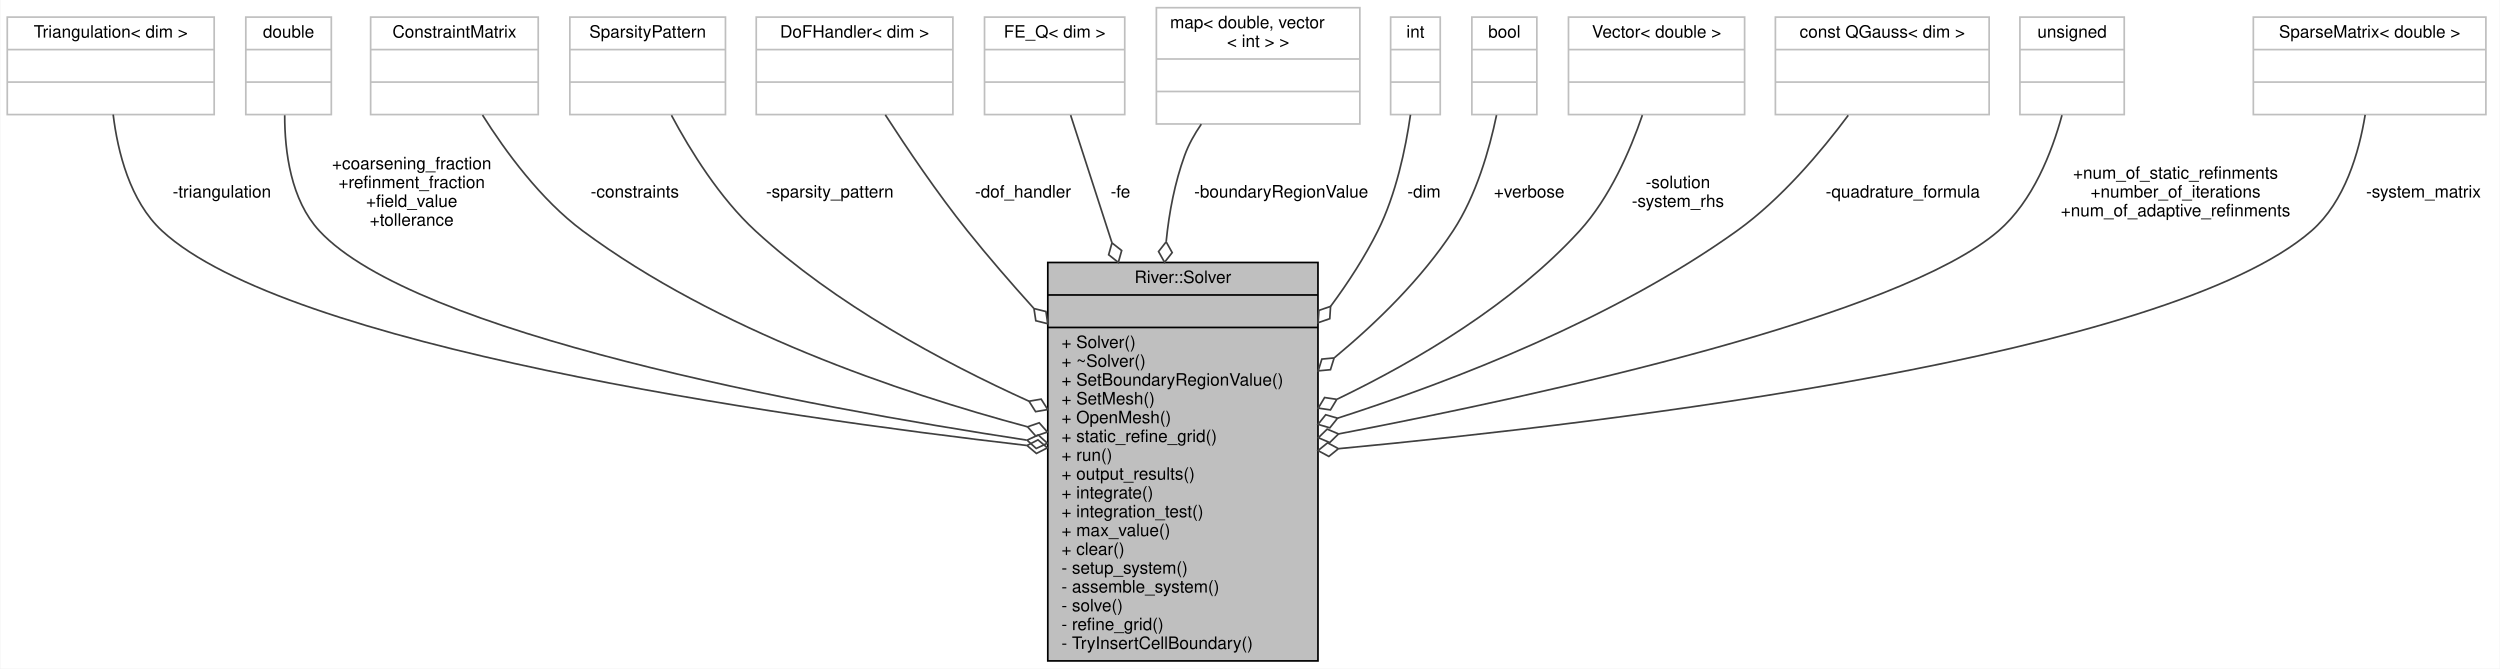
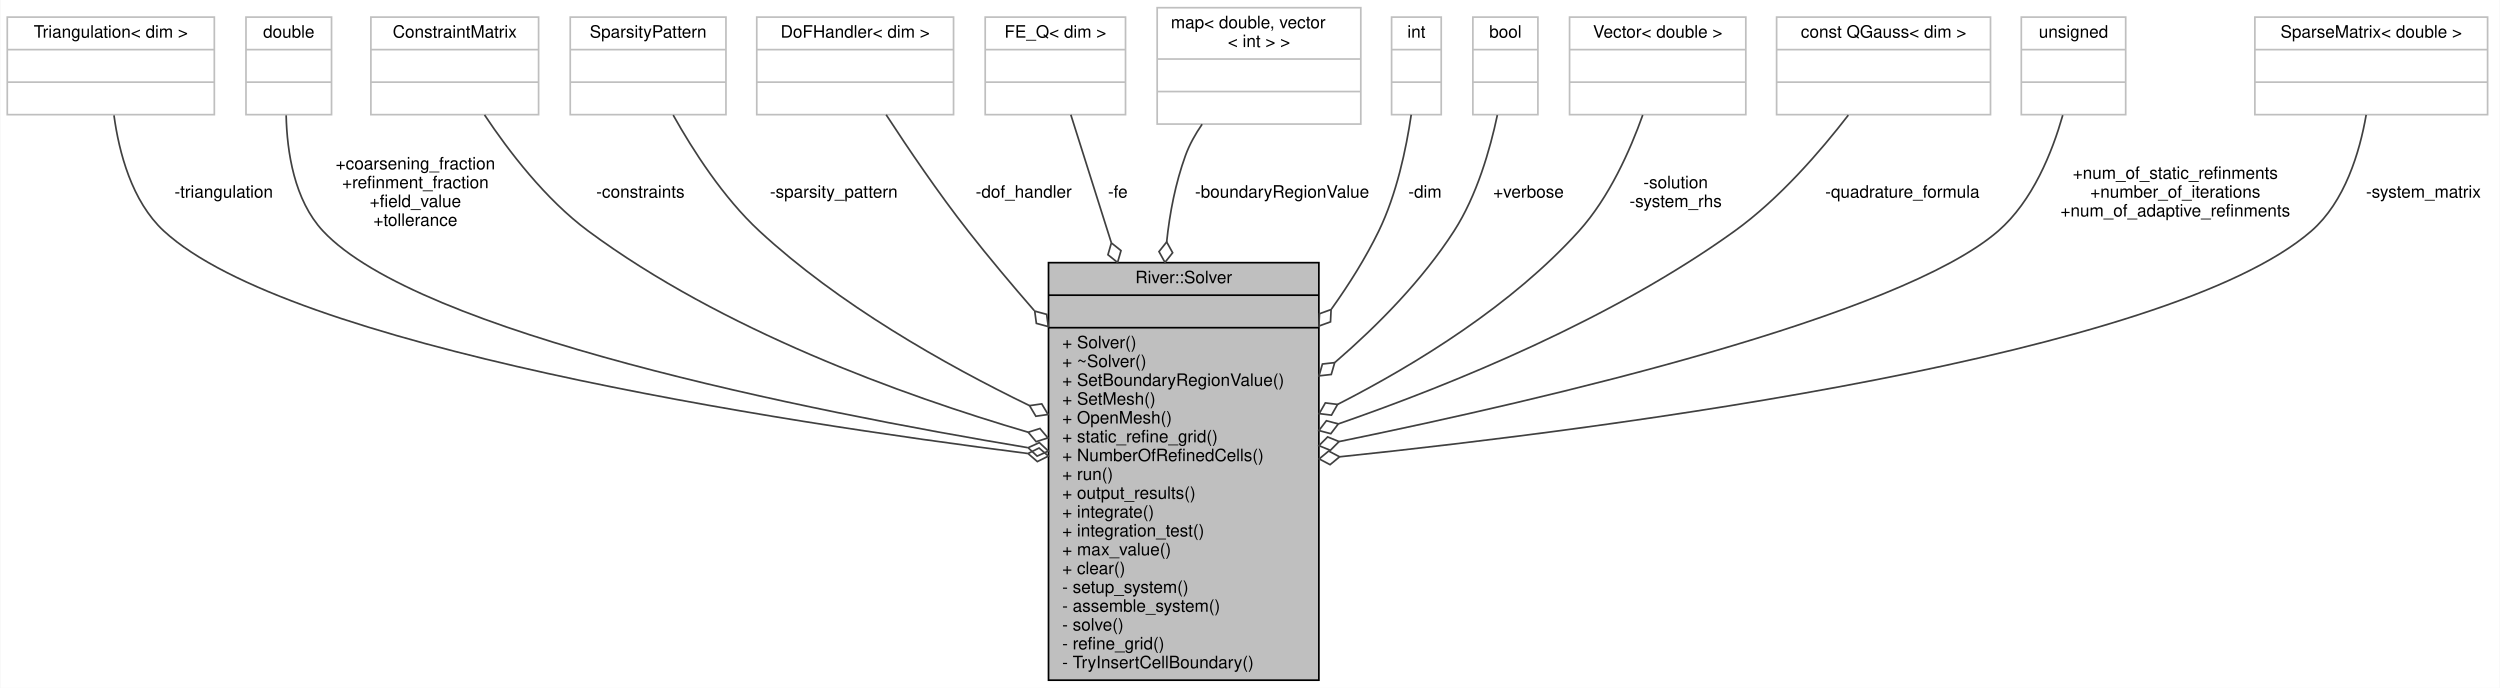
- <svg xmlns="http://www.w3.org/2000/svg" width="1462pt" height="391pt" viewBox="0.00 0.00 1461.50 391.00">
-   <g id="graph0" class="graph" transform="scale(1 1) rotate(0) translate(4 387)">
-     <polygon fill="#ffffff" stroke="transparent" points="-4,4 -4,-387 1457.5,-387 1457.5,4 -4,4" />
+ <svg xmlns="http://www.w3.org/2000/svg" width="1461pt" height="402pt" viewBox="0.00 0.00 1460.50 402.00">
+   <g id="graph0" class="graph" transform="scale(1 1) rotate(0) translate(4 398)">
+     <polygon fill="#ffffff" stroke="transparent" points="-4,4 -4,-398 1456.5,-398 1456.5,4 -4,4" />
    <g id="node1" class="node">
-       <polygon fill="#bfbfbf" stroke="#000000" points="608.5,-.5 608.5,-233.5 766.5,-233.5 766.5,-.5 608.5,-.5" />
-       <text text-anchor="middle" x="687.5" y="-221.5" font-family="Helvetica,sans-Serif" font-size="10.00" fill="#000000">River::Solver</text>
-       <polyline fill="none" stroke="#000000" points="608.5,-214.5 766.5,-214.5 " />
-       <text text-anchor="middle" x="687.5" y="-202.5" font-family="Helvetica,sans-Serif" font-size="10.00" fill="#000000"> </text>
-       <polyline fill="none" stroke="#000000" points="608.5,-195.5 766.5,-195.5 " />
-       <text text-anchor="start" x="616.5" y="-183.5" font-family="Helvetica,sans-Serif" font-size="10.00" fill="#000000">+ Solver()</text>
-       <text text-anchor="start" x="616.5" y="-172.5" font-family="Helvetica,sans-Serif" font-size="10.00" fill="#000000">+ ~Solver()</text>
-       <text text-anchor="start" x="616.5" y="-161.5" font-family="Helvetica,sans-Serif" font-size="10.00" fill="#000000">+ SetBoundaryRegionValue()</text>
-       <text text-anchor="start" x="616.5" y="-150.5" font-family="Helvetica,sans-Serif" font-size="10.00" fill="#000000">+ SetMesh()</text>
-       <text text-anchor="start" x="616.5" y="-139.5" font-family="Helvetica,sans-Serif" font-size="10.00" fill="#000000">+ OpenMesh()</text>
-       <text text-anchor="start" x="616.5" y="-128.5" font-family="Helvetica,sans-Serif" font-size="10.00" fill="#000000">+ static_refine_grid()</text>
+       <polygon fill="#bfbfbf" stroke="#000000" points="608.5,-.5 608.5,-244.5 766.5,-244.5 766.5,-.5 608.5,-.5" />
+       <text text-anchor="middle" x="687.5" y="-232.5" font-family="Helvetica,sans-Serif" font-size="10.00" fill="#000000">River::Solver</text>
+       <polyline fill="none" stroke="#000000" points="608.5,-225.5 766.5,-225.5 " />
+       <text text-anchor="middle" x="687.5" y="-213.5" font-family="Helvetica,sans-Serif" font-size="10.00" fill="#000000"> </text>
+       <polyline fill="none" stroke="#000000" points="608.5,-206.5 766.5,-206.5 " />
+       <text text-anchor="start" x="616.5" y="-194.5" font-family="Helvetica,sans-Serif" font-size="10.00" fill="#000000">+ Solver()</text>
+       <text text-anchor="start" x="616.5" y="-183.5" font-family="Helvetica,sans-Serif" font-size="10.00" fill="#000000">+ ~Solver()</text>
+       <text text-anchor="start" x="616.5" y="-172.5" font-family="Helvetica,sans-Serif" font-size="10.00" fill="#000000">+ SetBoundaryRegionValue()</text>
+       <text text-anchor="start" x="616.5" y="-161.5" font-family="Helvetica,sans-Serif" font-size="10.00" fill="#000000">+ SetMesh()</text>
+       <text text-anchor="start" x="616.5" y="-150.5" font-family="Helvetica,sans-Serif" font-size="10.00" fill="#000000">+ OpenMesh()</text>
+       <text text-anchor="start" x="616.5" y="-139.5" font-family="Helvetica,sans-Serif" font-size="10.00" fill="#000000">+ static_refine_grid()</text>
+       <text text-anchor="start" x="616.5" y="-128.5" font-family="Helvetica,sans-Serif" font-size="10.00" fill="#000000">+ NumberOfRefinedCells()</text>
      <text text-anchor="start" x="616.5" y="-117.5" font-family="Helvetica,sans-Serif" font-size="10.00" fill="#000000">+ run()</text>
      <text text-anchor="start" x="616.5" y="-106.5" font-family="Helvetica,sans-Serif" font-size="10.00" fill="#000000">+ output_results()</text>
      <text text-anchor="start" x="616.5" y="-95.5" font-family="Helvetica,sans-Serif" font-size="10.00" fill="#000000">+ integrate()</text>
      <text text-anchor="start" x="616.5" y="-84.5" font-family="Helvetica,sans-Serif" font-size="10.00" fill="#000000">+ integration_test()</text>
      <text text-anchor="start" x="616.5" y="-73.5" font-family="Helvetica,sans-Serif" font-size="10.00" fill="#000000">+ max_value()</text>
      <text text-anchor="start" x="616.5" y="-62.5" font-family="Helvetica,sans-Serif" font-size="10.00" fill="#000000">+ clear()</text>
      <text text-anchor="start" x="616.5" y="-51.5" font-family="Helvetica,sans-Serif" font-size="10.00" fill="#000000">- setup_system()</text>
      <text text-anchor="start" x="616.5" y="-40.5" font-family="Helvetica,sans-Serif" font-size="10.00" fill="#000000">- assemble_system()</text>
      <text text-anchor="start" x="616.5" y="-29.5" font-family="Helvetica,sans-Serif" font-size="10.00" fill="#000000">- solve()</text>
      <text text-anchor="start" x="616.5" y="-18.5" font-family="Helvetica,sans-Serif" font-size="10.00" fill="#000000">- refine_grid()</text>
      <text text-anchor="start" x="616.5" y="-7.5" font-family="Helvetica,sans-Serif" font-size="10.00" fill="#000000">- TryInsertCellBoundary()</text>
    </g>
    <g id="node2" class="node">
-       <polygon fill="#ffffff" stroke="#bfbfbf" points="0,-320 0,-377 121,-377 121,-320 0,-320" />
-       <text text-anchor="middle" x="60.5" y="-365" font-family="Helvetica,sans-Serif" font-size="10.00" fill="#000000">Triangulation&lt; dim &gt;</text>
-       <polyline fill="none" stroke="#bfbfbf" points="0,-358 121,-358 " />
-       <text text-anchor="middle" x="60.5" y="-346" font-family="Helvetica,sans-Serif" font-size="10.00" fill="#000000"> </text>
-       <polyline fill="none" stroke="#bfbfbf" points="0,-339 121,-339 " />
-       <text text-anchor="middle" x="60.5" y="-327" font-family="Helvetica,sans-Serif" font-size="10.00" fill="#000000"> </text>
+       <polygon fill="#ffffff" stroke="#bfbfbf" points="0,-331 0,-388 121,-388 121,-331 0,-331" />
+       <text text-anchor="middle" x="60.5" y="-376" font-family="Helvetica,sans-Serif" font-size="10.00" fill="#000000">Triangulation&lt; dim &gt;</text>
+       <polyline fill="none" stroke="#bfbfbf" points="0,-369 121,-369 " />
+       <text text-anchor="middle" x="60.5" y="-357" font-family="Helvetica,sans-Serif" font-size="10.00" fill="#000000"> </text>
+       <polyline fill="none" stroke="#bfbfbf" points="0,-350 121,-350 " />
+       <text text-anchor="middle" x="60.5" y="-338" font-family="Helvetica,sans-Serif" font-size="10.00" fill="#000000"> </text>
    </g>
    <g id="edge1" class="edge">
-       <path fill="none" stroke="#404040" d="M61.936,-319.989C64.574,-298.326 71.686,-269.383 90.5,-252 163.378,-184.665 447.627,-143.729 596.077,-126.51" />
-       <polygon fill="none" stroke="#404040" points="596.345,-126.479 601.851,-121.822 608.268,-125.114 602.762,-129.77 596.345,-126.479" />
-       <text text-anchor="middle" x="125.5" y="-271.5" font-family="Helvetica,sans-Serif" font-size="10.00" fill="#000000"> -triangulation</text>
+       <path fill="none" stroke="#404040" d="M62.359,-330.57C65.301,-308.972 72.757,-280.312 91.5,-263 164.419,-195.647 448.117,-151.793 596.266,-132.995" />
+       <polygon fill="none" stroke="#404040" points="596.525,-132.963 601.981,-128.247 608.432,-131.469 602.976,-136.185 596.525,-132.963" />
+       <text text-anchor="middle" x="126.5" y="-282.5" font-family="Helvetica,sans-Serif" font-size="10.00" fill="#000000"> -triangulation</text>
    </g>
    <g id="node3" class="node">
-       <polygon fill="#ffffff" stroke="#bfbfbf" points="139.5,-320 139.5,-377 189.5,-377 189.5,-320 139.5,-320" />
-       <text text-anchor="middle" x="164.5" y="-365" font-family="Helvetica,sans-Serif" font-size="10.00" fill="#000000">double</text>
-       <polyline fill="none" stroke="#bfbfbf" points="139.5,-358 189.5,-358 " />
-       <text text-anchor="middle" x="164.5" y="-346" font-family="Helvetica,sans-Serif" font-size="10.00" fill="#000000"> </text>
-       <polyline fill="none" stroke="#bfbfbf" points="139.5,-339 189.5,-339 " />
-       <text text-anchor="middle" x="164.5" y="-327" font-family="Helvetica,sans-Serif" font-size="10.00" fill="#000000"> </text>
+       <polygon fill="#ffffff" stroke="#bfbfbf" points="139.5,-331 139.5,-388 189.5,-388 189.5,-331 139.5,-331" />
+       <text text-anchor="middle" x="164.5" y="-376" font-family="Helvetica,sans-Serif" font-size="10.00" fill="#000000">double</text>
+       <polyline fill="none" stroke="#bfbfbf" points="139.5,-369 189.5,-369 " />
+       <text text-anchor="middle" x="164.5" y="-357" font-family="Helvetica,sans-Serif" font-size="10.00" fill="#000000"> </text>
+       <polyline fill="none" stroke="#bfbfbf" points="139.5,-350 189.5,-350 " />
+       <text text-anchor="middle" x="164.5" y="-338" font-family="Helvetica,sans-Serif" font-size="10.00" fill="#000000"> </text>
    </g>
    <g id="edge2" class="edge">
-       <path fill="none" stroke="#404040" d="M162.247,-319.589C162.215,-298.289 165.826,-270.007 182.5,-252 238.127,-191.928 466.199,-149.473 596.005,-129.642" />
-       <polygon fill="none" stroke="#404040" points="596.385,-129.585 601.721,-124.734 608.25,-127.794 602.915,-132.645 596.385,-129.585" />
-       <text text-anchor="middle" x="236.5" y="-288" font-family="Helvetica,sans-Serif" font-size="10.00" fill="#000000"> +coarsening_fraction</text>
-       <text text-anchor="middle" x="236.5" y="-277" font-family="Helvetica,sans-Serif" font-size="10.00" fill="#000000">+refinment_fraction</text>
-       <text text-anchor="middle" x="236.5" y="-266" font-family="Helvetica,sans-Serif" font-size="10.00" fill="#000000">+field_value</text>
-       <text text-anchor="middle" x="236.5" y="-255" font-family="Helvetica,sans-Serif" font-size="10.00" fill="#000000">+tollerance</text>
+       <path fill="none" stroke="#404040" d="M162.977,-330.588C163.455,-309.286 167.681,-281.004 184.5,-263 240.302,-203.268 467.026,-157.978 596.22,-136.419" />
+       <polygon fill="none" stroke="#404040" points="596.569,-136.362 601.837,-131.438 608.409,-134.407 603.14,-139.331 596.569,-136.362" />
+       <text text-anchor="middle" x="238.5" y="-299" font-family="Helvetica,sans-Serif" font-size="10.00" fill="#000000"> +coarsening_fraction</text>
+       <text text-anchor="middle" x="238.5" y="-288" font-family="Helvetica,sans-Serif" font-size="10.00" fill="#000000">+refinment_fraction</text>
+       <text text-anchor="middle" x="238.5" y="-277" font-family="Helvetica,sans-Serif" font-size="10.00" fill="#000000">+field_value</text>
+       <text text-anchor="middle" x="238.5" y="-266" font-family="Helvetica,sans-Serif" font-size="10.00" fill="#000000">+tollerance</text>
    </g>
    <g id="node4" class="node">
-       <polygon fill="#ffffff" stroke="#bfbfbf" points="212.5,-320 212.5,-377 310.5,-377 310.5,-320 212.5,-320" />
-       <text text-anchor="middle" x="261.5" y="-365" font-family="Helvetica,sans-Serif" font-size="10.00" fill="#000000">ConstraintMatrix</text>
-       <polyline fill="none" stroke="#bfbfbf" points="212.5,-358 310.5,-358 " />
-       <text text-anchor="middle" x="261.5" y="-346" font-family="Helvetica,sans-Serif" font-size="10.00" fill="#000000"> </text>
-       <polyline fill="none" stroke="#bfbfbf" points="212.5,-339 310.5,-339 " />
-       <text text-anchor="middle" x="261.5" y="-327" font-family="Helvetica,sans-Serif" font-size="10.00" fill="#000000"> </text>
+       <polygon fill="#ffffff" stroke="#bfbfbf" points="212.5,-331 212.5,-388 310.5,-388 310.5,-331 212.5,-331" />
+       <text text-anchor="middle" x="261.5" y="-376" font-family="Helvetica,sans-Serif" font-size="10.00" fill="#000000">ConstraintMatrix</text>
+       <polyline fill="none" stroke="#bfbfbf" points="212.5,-369 310.5,-369 " />
+       <text text-anchor="middle" x="261.5" y="-357" font-family="Helvetica,sans-Serif" font-size="10.00" fill="#000000"> </text>
+       <polyline fill="none" stroke="#bfbfbf" points="212.5,-350 310.5,-350 " />
+       <text text-anchor="middle" x="261.5" y="-338" font-family="Helvetica,sans-Serif" font-size="10.00" fill="#000000"> </text>
    </g>
    <g id="edge3" class="edge">
-       <path fill="none" stroke="#404040" d="M277.918,-319.708C291.304,-298.47 311.968,-270.214 336.5,-252 414.871,-193.815 521.413,-157.548 596.495,-137.442" />
-       <polygon fill="none" stroke="#404040" points="596.659,-137.4 601.447,-132.008 608.266,-134.354 603.478,-139.746 596.659,-137.4" />
-       <text text-anchor="middle" x="367" y="-271.5" font-family="Helvetica,sans-Serif" font-size="10.00" fill="#000000"> -constraints</text>
+       <path fill="none" stroke="#404040" d="M278.91,-330.85C293.007,-309.685 314.57,-281.46 339.5,-263 417.41,-205.31 522.312,-167.218 596.512,-145.432" />
+       <polygon fill="none" stroke="#404040" points="596.619,-145.401 601.274,-139.894 608.148,-142.074 603.492,-147.581 596.619,-145.401" />
+       <text text-anchor="middle" x="370" y="-282.5" font-family="Helvetica,sans-Serif" font-size="10.00" fill="#000000"> -constraints</text>
    </g>
    <g id="node5" class="node">
-       <polygon fill="#ffffff" stroke="#bfbfbf" points="329,-320 329,-377 420,-377 420,-320 329,-320" />
-       <text text-anchor="middle" x="374.5" y="-365" font-family="Helvetica,sans-Serif" font-size="10.00" fill="#000000">SparsityPattern</text>
-       <polyline fill="none" stroke="#bfbfbf" points="329,-358 420,-358 " />
-       <text text-anchor="middle" x="374.5" y="-346" font-family="Helvetica,sans-Serif" font-size="10.00" fill="#000000"> </text>
-       <polyline fill="none" stroke="#bfbfbf" points="329,-339 420,-339 " />
-       <text text-anchor="middle" x="374.5" y="-327" font-family="Helvetica,sans-Serif" font-size="10.00" fill="#000000"> </text>
+       <polygon fill="#ffffff" stroke="#bfbfbf" points="329,-331 329,-388 420,-388 420,-331 329,-331" />
+       <text text-anchor="middle" x="374.5" y="-376" font-family="Helvetica,sans-Serif" font-size="10.00" fill="#000000">SparsityPattern</text>
+       <polyline fill="none" stroke="#bfbfbf" points="329,-369 420,-369 " />
+       <text text-anchor="middle" x="374.5" y="-357" font-family="Helvetica,sans-Serif" font-size="10.00" fill="#000000"> </text>
+       <polyline fill="none" stroke="#bfbfbf" points="329,-350 420,-350 " />
+       <text text-anchor="middle" x="374.5" y="-338" font-family="Helvetica,sans-Serif" font-size="10.00" fill="#000000"> </text>
    </g>
    <g id="edge4" class="edge">
-       <path fill="none" stroke="#404040" d="M388.414,-319.578C399.495,-298.823 416.592,-271.236 437.5,-252 484.001,-209.217 546.563,-175.448 597.468,-152.384" />
-       <polygon fill="none" stroke="#404040" points="597.513,-152.364 601.366,-146.268 608.475,-147.48 604.622,-153.576 597.513,-152.364" />
-       <text text-anchor="middle" x="481" y="-271.5" font-family="Helvetica,sans-Serif" font-size="10.00" fill="#000000"> -sparsity_pattern</text>
+       <path fill="none" stroke="#404040" d="M389.166,-330.725C400.752,-310.043 418.449,-282.483 439.5,-263 485.685,-220.255 547.182,-185.307 597.382,-160.958" />
+       <polygon fill="none" stroke="#404040" points="597.412,-160.944 601.101,-154.748 608.24,-155.77 604.55,-161.966 597.412,-160.944" />
+       <text text-anchor="middle" x="483" y="-282.5" font-family="Helvetica,sans-Serif" font-size="10.00" fill="#000000"> -sparsity_pattern</text>
    </g>
    <g id="node6" class="node">
-       <polygon fill="#ffffff" stroke="#bfbfbf" points="438,-320 438,-377 553,-377 553,-320 438,-320" />
-       <text text-anchor="middle" x="495.5" y="-365" font-family="Helvetica,sans-Serif" font-size="10.00" fill="#000000">DoFHandler&lt; dim &gt;</text>
-       <polyline fill="none" stroke="#bfbfbf" points="438,-358 553,-358 " />
-       <text text-anchor="middle" x="495.5" y="-346" font-family="Helvetica,sans-Serif" font-size="10.00" fill="#000000"> </text>
-       <polyline fill="none" stroke="#bfbfbf" points="438,-339 553,-339 " />
-       <text text-anchor="middle" x="495.5" y="-327" font-family="Helvetica,sans-Serif" font-size="10.00" fill="#000000"> </text>
+       <polygon fill="#ffffff" stroke="#bfbfbf" points="438,-331 438,-388 553,-388 553,-331 438,-331" />
+       <text text-anchor="middle" x="495.5" y="-376" font-family="Helvetica,sans-Serif" font-size="10.00" fill="#000000">DoFHandler&lt; dim &gt;</text>
+       <polyline fill="none" stroke="#bfbfbf" points="438,-369 553,-369 " />
+       <text text-anchor="middle" x="495.5" y="-357" font-family="Helvetica,sans-Serif" font-size="10.00" fill="#000000"> </text>
+       <polyline fill="none" stroke="#bfbfbf" points="438,-350 553,-350 " />
+       <text text-anchor="middle" x="495.5" y="-338" font-family="Helvetica,sans-Serif" font-size="10.00" fill="#000000"> </text>
    </g>
    <g id="edge5" class="edge">
-       <path fill="none" stroke="#404040" d="M513.479,-319.827C526.177,-300.195 543.988,-273.861 561.5,-252 573.534,-236.977 586.854,-221.576 600.195,-206.799" />
-       <polygon fill="none" stroke="#404040" points="600.412,-206.56 601.495,-199.431 608.493,-197.689 607.41,-204.818 600.412,-206.56" />
-       <text text-anchor="middle" x="594" y="-271.5" font-family="Helvetica,sans-Serif" font-size="10.00" fill="#000000"> -dof_handler</text>
+       <path fill="none" stroke="#404040" d="M513.618,-330.937C526.378,-311.354 544.206,-285.034 561.5,-263 573.562,-247.632 586.84,-231.802 600.114,-216.557" />
+       <polygon fill="none" stroke="#404040" points="600.453,-216.171 601.403,-209.023 608.367,-207.15 607.417,-214.299 600.453,-216.171" />
+       <text text-anchor="middle" x="594" y="-282.5" font-family="Helvetica,sans-Serif" font-size="10.00" fill="#000000"> -dof_handler</text>
    </g>
    <g id="node7" class="node">
-       <polygon fill="#ffffff" stroke="#bfbfbf" points="571.5,-320 571.5,-377 653.5,-377 653.5,-320 571.5,-320" />
-       <text text-anchor="middle" x="612.5" y="-365" font-family="Helvetica,sans-Serif" font-size="10.00" fill="#000000">FE_Q&lt; dim &gt;</text>
-       <polyline fill="none" stroke="#bfbfbf" points="571.5,-358 653.5,-358 " />
-       <text text-anchor="middle" x="612.5" y="-346" font-family="Helvetica,sans-Serif" font-size="10.00" fill="#000000"> </text>
-       <polyline fill="none" stroke="#bfbfbf" points="571.5,-339 653.5,-339 " />
-       <text text-anchor="middle" x="612.5" y="-327" font-family="Helvetica,sans-Serif" font-size="10.00" fill="#000000"> </text>
+       <polygon fill="#ffffff" stroke="#bfbfbf" points="571.5,-331 571.5,-388 653.5,-388 653.5,-331 571.5,-331" />
+       <text text-anchor="middle" x="612.5" y="-376" font-family="Helvetica,sans-Serif" font-size="10.00" fill="#000000">FE_Q&lt; dim &gt;</text>
+       <polyline fill="none" stroke="#bfbfbf" points="571.5,-369 653.5,-369 " />
+       <text text-anchor="middle" x="612.5" y="-357" font-family="Helvetica,sans-Serif" font-size="10.00" fill="#000000"> </text>
+       <polyline fill="none" stroke="#bfbfbf" points="571.5,-350 653.5,-350 " />
+       <text text-anchor="middle" x="612.5" y="-338" font-family="Helvetica,sans-Serif" font-size="10.00" fill="#000000"> </text>
    </g>
    <g id="edge6" class="edge">
-       <path fill="none" stroke="#404040" d="M621.847,-319.648C628.129,-300.26 636.893,-273.206 645.976,-245.169" />
-       <polygon fill="none" stroke="#404040" points="646.045,-244.958 644.089,-238.017 649.743,-233.542 651.699,-240.483 646.045,-244.958" />
-       <text text-anchor="middle" x="651" y="-271.5" font-family="Helvetica,sans-Serif" font-size="10.00" fill="#000000"> -fe</text>
+       <path fill="none" stroke="#404040" d="M621.547,-330.912C627.659,-311.597 636.218,-284.551 645.15,-256.326" />
+       <polygon fill="none" stroke="#404040" points="645.237,-256.05 643.234,-249.122 648.858,-244.609 650.861,-251.536 645.237,-256.05" />
+       <text text-anchor="middle" x="649" y="-282.5" font-family="Helvetica,sans-Serif" font-size="10.00" fill="#000000"> -fe</text>
    </g>
    <g id="node8" class="node">
-       <polygon fill="#ffffff" stroke="#bfbfbf" points="672,-314.5 672,-382.5 791,-382.5 791,-314.5 672,-314.5" />
-       <text text-anchor="start" x="680" y="-370.5" font-family="Helvetica,sans-Serif" font-size="10.00" fill="#000000">map&lt; double, vector</text>
-       <text text-anchor="middle" x="731.5" y="-359.5" font-family="Helvetica,sans-Serif" font-size="10.00" fill="#000000">&lt; int &gt; &gt;</text>
-       <polyline fill="none" stroke="#bfbfbf" points="672,-352.5 791,-352.5 " />
-       <text text-anchor="middle" x="731.5" y="-340.5" font-family="Helvetica,sans-Serif" font-size="10.00" fill="#000000"> </text>
-       <polyline fill="none" stroke="#bfbfbf" points="672,-333.5 791,-333.5 " />
-       <text text-anchor="middle" x="731.5" y="-321.5" font-family="Helvetica,sans-Serif" font-size="10.00" fill="#000000"> </text>
+       <polygon fill="#ffffff" stroke="#bfbfbf" points="672,-325.5 672,-393.5 791,-393.5 791,-325.5 672,-325.5" />
+       <text text-anchor="start" x="680" y="-381.5" font-family="Helvetica,sans-Serif" font-size="10.00" fill="#000000">map&lt; double, vector</text>
+       <text text-anchor="middle" x="731.5" y="-370.5" font-family="Helvetica,sans-Serif" font-size="10.00" fill="#000000">&lt; int &gt; &gt;</text>
+       <polyline fill="none" stroke="#bfbfbf" points="672,-363.5 791,-363.5 " />
+       <text text-anchor="middle" x="731.5" y="-351.5" font-family="Helvetica,sans-Serif" font-size="10.00" fill="#000000"> </text>
+       <polyline fill="none" stroke="#bfbfbf" points="672,-344.5 791,-344.5 " />
+       <text text-anchor="middle" x="731.5" y="-332.5" font-family="Helvetica,sans-Serif" font-size="10.00" fill="#000000"> </text>
    </g>
    <g id="edge7" class="edge">
-       <path fill="none" stroke="#404040" d="M698.279,-314.4C694.291,-308.639 690.817,-302.429 688.5,-296 682.819,-280.238 679.487,-263.175 677.765,-246.06" />
-       <polygon fill="none" stroke="#404040" points="677.727,-245.568 673.269,-239.9 676.786,-233.605 681.244,-239.273 677.727,-245.568" />
-       <text text-anchor="middle" x="745" y="-271.5" font-family="Helvetica,sans-Serif" font-size="10.00" fill="#000000"> -boundaryRegionValue</text>
+       <path fill="none" stroke="#404040" d="M698.279,-325.401C694.29,-319.639 690.816,-313.429 688.5,-307 682.765,-291.085 679.355,-273.884 677.552,-256.605" />
+       <polygon fill="none" stroke="#404040" points="677.552,-256.604 673.067,-250.958 676.553,-244.646 681.039,-250.292 677.552,-256.604" />
+       <text text-anchor="middle" x="745" y="-282.5" font-family="Helvetica,sans-Serif" font-size="10.00" fill="#000000"> -boundaryRegionValue</text>
    </g>
    <g id="node9" class="node">
-       <polygon fill="#ffffff" stroke="#bfbfbf" points="809,-320 809,-377 838,-377 838,-320 809,-320" />
-       <text text-anchor="middle" x="823.5" y="-365" font-family="Helvetica,sans-Serif" font-size="10.00" fill="#000000">int</text>
-       <polyline fill="none" stroke="#bfbfbf" points="809,-358 838,-358 " />
-       <text text-anchor="middle" x="823.5" y="-346" font-family="Helvetica,sans-Serif" font-size="10.00" fill="#000000"> </text>
-       <polyline fill="none" stroke="#bfbfbf" points="809,-339 838,-339 " />
-       <text text-anchor="middle" x="823.5" y="-327" font-family="Helvetica,sans-Serif" font-size="10.00" fill="#000000"> </text>
+       <polygon fill="#ffffff" stroke="#bfbfbf" points="809,-331 809,-388 838,-388 838,-331 809,-331" />
+       <text text-anchor="middle" x="823.5" y="-376" font-family="Helvetica,sans-Serif" font-size="10.00" fill="#000000">int</text>
+       <polyline fill="none" stroke="#bfbfbf" points="809,-369 838,-369 " />
+       <text text-anchor="middle" x="823.5" y="-357" font-family="Helvetica,sans-Serif" font-size="10.00" fill="#000000"> </text>
+       <polyline fill="none" stroke="#bfbfbf" points="809,-350 838,-350 " />
+       <text text-anchor="middle" x="823.5" y="-338" font-family="Helvetica,sans-Serif" font-size="10.00" fill="#000000"> </text>
    </g>
    <g id="edge8" class="edge">
-       <path fill="none" stroke="#404040" d="M820.595,-319.848C817.731,-299.986 812.162,-273.373 801.5,-252 793.935,-236.834 784.325,-221.925 773.906,-207.871" />
-       <polygon fill="none" stroke="#404040" points="773.865,-207.818 767.044,-205.48 766.578,-198.284 773.4,-200.622 773.865,-207.818" />
-       <text text-anchor="middle" x="828.5" y="-271.5" font-family="Helvetica,sans-Serif" font-size="10.00" fill="#000000"> -dim</text>
+       <path fill="none" stroke="#404040" d="M820.464,-330.913C817.539,-311.081 811.951,-284.477 801.5,-263 793.906,-247.395 784.28,-231.981 773.852,-217.403" />
+       <polygon fill="none" stroke="#404040" points="773.639,-217.113 766.86,-214.655 766.521,-207.452 773.3,-209.91 773.639,-217.113" />
+       <text text-anchor="middle" x="828.5" y="-282.5" font-family="Helvetica,sans-Serif" font-size="10.00" fill="#000000"> -dim</text>
    </g>
    <g id="node10" class="node">
-       <polygon fill="#ffffff" stroke="#bfbfbf" points="856.5,-320 856.5,-377 894.5,-377 894.5,-320 856.5,-320" />
-       <text text-anchor="middle" x="875.5" y="-365" font-family="Helvetica,sans-Serif" font-size="10.00" fill="#000000">bool</text>
-       <polyline fill="none" stroke="#bfbfbf" points="856.5,-358 894.5,-358 " />
-       <text text-anchor="middle" x="875.5" y="-346" font-family="Helvetica,sans-Serif" font-size="10.00" fill="#000000"> </text>
-       <polyline fill="none" stroke="#bfbfbf" points="856.5,-339 894.5,-339 " />
-       <text text-anchor="middle" x="875.5" y="-327" font-family="Helvetica,sans-Serif" font-size="10.00" fill="#000000"> </text>
+       <polygon fill="#ffffff" stroke="#bfbfbf" points="856.5,-331 856.5,-388 894.5,-388 894.5,-331 856.5,-331" />
+       <text text-anchor="middle" x="875.5" y="-376" font-family="Helvetica,sans-Serif" font-size="10.00" fill="#000000">bool</text>
+       <polyline fill="none" stroke="#bfbfbf" points="856.5,-369 894.5,-369 " />
+       <text text-anchor="middle" x="875.5" y="-357" font-family="Helvetica,sans-Serif" font-size="10.00" fill="#000000"> </text>
+       <polyline fill="none" stroke="#bfbfbf" points="856.5,-350 894.5,-350 " />
+       <text text-anchor="middle" x="875.5" y="-338" font-family="Helvetica,sans-Serif" font-size="10.00" fill="#000000"> </text>
    </g>
    <g id="edge9" class="edge">
-       <path fill="none" stroke="#404040" d="M870.927,-319.649C866.719,-299.448 859.013,-272.511 845.5,-252 827.194,-224.216 801.574,-198.931 776.285,-177.95" />
-       <polygon fill="none" stroke="#404040" points="775.949,-177.677 768.769,-177.008 766.625,-170.123 773.805,-170.792 775.949,-177.677" />
-       <text text-anchor="middle" x="890" y="-271.5" font-family="Helvetica,sans-Serif" font-size="10.00" fill="#000000"> +verbose</text>
+       <path fill="none" stroke="#404040" d="M870.802,-330.731C866.534,-310.568 858.81,-283.643 845.5,-263 827.076,-234.425 801.3,-208.134 775.904,-186.216" />
+       <polygon fill="none" stroke="#404040" points="775.748,-186.085 768.583,-185.27 766.58,-178.343 773.745,-179.158 775.748,-186.085" />
+       <text text-anchor="middle" x="889" y="-282.5" font-family="Helvetica,sans-Serif" font-size="10.00" fill="#000000"> +verbose</text>
    </g>
    <g id="node11" class="node">
-       <polygon fill="#ffffff" stroke="#bfbfbf" points="913,-320 913,-377 1016,-377 1016,-320 913,-320" />
-       <text text-anchor="middle" x="964.5" y="-365" font-family="Helvetica,sans-Serif" font-size="10.00" fill="#000000">Vector&lt; double &gt;</text>
-       <polyline fill="none" stroke="#bfbfbf" points="913,-358 1016,-358 " />
-       <text text-anchor="middle" x="964.5" y="-346" font-family="Helvetica,sans-Serif" font-size="10.00" fill="#000000"> </text>
-       <polyline fill="none" stroke="#bfbfbf" points="913,-339 1016,-339 " />
-       <text text-anchor="middle" x="964.5" y="-327" font-family="Helvetica,sans-Serif" font-size="10.00" fill="#000000"> </text>
+       <polygon fill="#ffffff" stroke="#bfbfbf" points="913,-331 913,-388 1016,-388 1016,-331 913,-331" />
+       <text text-anchor="middle" x="964.5" y="-376" font-family="Helvetica,sans-Serif" font-size="10.00" fill="#000000">Vector&lt; double &gt;</text>
+       <polyline fill="none" stroke="#bfbfbf" points="913,-369 1016,-369 " />
+       <text text-anchor="middle" x="964.5" y="-357" font-family="Helvetica,sans-Serif" font-size="10.00" fill="#000000"> </text>
+       <polyline fill="none" stroke="#bfbfbf" points="913,-350 1016,-350 " />
+       <text text-anchor="middle" x="964.5" y="-338" font-family="Helvetica,sans-Serif" font-size="10.00" fill="#000000"> </text>
    </g>
    <g id="edge10" class="edge">
-       <path fill="none" stroke="#404040" d="M956.207,-319.666C949.111,-298.954 937.201,-271.383 919.5,-252 880.516,-209.312 824.835,-176.294 777.793,-153.6" />
-       <polygon fill="none" stroke="#404040" points="777.51,-153.466 770.376,-154.52 766.659,-148.341 773.793,-147.286 777.51,-153.466" />
-       <text text-anchor="middle" x="977" y="-277" font-family="Helvetica,sans-Serif" font-size="10.00" fill="#000000"> -solution</text>
-       <text text-anchor="middle" x="977" y="-266" font-family="Helvetica,sans-Serif" font-size="10.00" fill="#000000">-system_rhs</text>
+       <path fill="none" stroke="#404040" d="M955.767,-330.77C948.386,-310.11 936.165,-282.558 918.5,-263 879.533,-219.857 824.202,-185.573 777.462,-161.675" />
+       <polygon fill="none" stroke="#404040" points="777.433,-161.661 770.277,-162.546 766.707,-156.28 773.864,-155.395 777.433,-161.661" />
+       <text text-anchor="middle" x="975" y="-288" font-family="Helvetica,sans-Serif" font-size="10.00" fill="#000000"> -solution</text>
+       <text text-anchor="middle" x="975" y="-277" font-family="Helvetica,sans-Serif" font-size="10.00" fill="#000000">-system_rhs</text>
    </g>
    <g id="node12" class="node">
-       <polygon fill="#ffffff" stroke="#bfbfbf" points="1034,-320 1034,-377 1159,-377 1159,-320 1034,-320" />
-       <text text-anchor="middle" x="1096.5" y="-365" font-family="Helvetica,sans-Serif" font-size="10.00" fill="#000000">const QGauss&lt; dim &gt;</text>
-       <polyline fill="none" stroke="#bfbfbf" points="1034,-358 1159,-358 " />
-       <text text-anchor="middle" x="1096.5" y="-346" font-family="Helvetica,sans-Serif" font-size="10.00" fill="#000000"> </text>
-       <polyline fill="none" stroke="#bfbfbf" points="1034,-339 1159,-339 " />
-       <text text-anchor="middle" x="1096.5" y="-327" font-family="Helvetica,sans-Serif" font-size="10.00" fill="#000000"> </text>
+       <polygon fill="#ffffff" stroke="#bfbfbf" points="1034,-331 1034,-388 1159,-388 1159,-331 1034,-331" />
+       <text text-anchor="middle" x="1096.5" y="-376" font-family="Helvetica,sans-Serif" font-size="10.00" fill="#000000">const QGauss&lt; dim &gt;</text>
+       <polyline fill="none" stroke="#bfbfbf" points="1034,-369 1159,-369 " />
+       <text text-anchor="middle" x="1096.5" y="-357" font-family="Helvetica,sans-Serif" font-size="10.00" fill="#000000"> </text>
+       <polyline fill="none" stroke="#bfbfbf" points="1034,-350 1159,-350 " />
+       <text text-anchor="middle" x="1096.5" y="-338" font-family="Helvetica,sans-Serif" font-size="10.00" fill="#000000"> </text>
    </g>
    <g id="edge11" class="edge">
-       <path fill="none" stroke="#404040" d="M1076.606,-319.562C1060.933,-298.527 1037.452,-270.595 1011.5,-252 940.091,-200.834 846.363,-164.483 778.097,-142.488" />
-       <polygon fill="none" stroke="#404040" points="777.953,-142.443 771.024,-144.442 766.514,-138.815 773.442,-136.816 777.953,-142.443" />
-       <text text-anchor="middle" x="1108.5" y="-271.5" font-family="Helvetica,sans-Serif" font-size="10.00" fill="#000000"> -quadrature_formula</text>
+       <path fill="none" stroke="#404040" d="M1075.91,-330.713C1059.752,-309.755 1035.672,-281.854 1009.5,-263 938.391,-211.774 845.665,-173.79 777.99,-150.321" />
+       <polygon fill="none" stroke="#404040" points="777.86,-150.276 770.888,-152.12 766.505,-146.394 773.477,-144.55 777.86,-150.276" />
+       <text text-anchor="middle" x="1107.5" y="-282.5" font-family="Helvetica,sans-Serif" font-size="10.00" fill="#000000"> -quadrature_formula</text>
    </g>
    <g id="node13" class="node">
-       <polygon fill="#ffffff" stroke="#bfbfbf" points="1177,-320 1177,-377 1238,-377 1238,-320 1177,-320" />
-       <text text-anchor="middle" x="1207.5" y="-365" font-family="Helvetica,sans-Serif" font-size="10.00" fill="#000000">unsigned</text>
-       <polyline fill="none" stroke="#bfbfbf" points="1177,-358 1238,-358 " />
-       <text text-anchor="middle" x="1207.5" y="-346" font-family="Helvetica,sans-Serif" font-size="10.00" fill="#000000"> </text>
-       <polyline fill="none" stroke="#bfbfbf" points="1177,-339 1238,-339 " />
-       <text text-anchor="middle" x="1207.5" y="-327" font-family="Helvetica,sans-Serif" font-size="10.00" fill="#000000"> </text>
+       <polygon fill="#ffffff" stroke="#bfbfbf" points="1177,-331 1177,-388 1238,-388 1238,-331 1177,-331" />
+       <text text-anchor="middle" x="1207.5" y="-376" font-family="Helvetica,sans-Serif" font-size="10.00" fill="#000000">unsigned</text>
+       <polyline fill="none" stroke="#bfbfbf" points="1177,-369 1238,-369 " />
+       <text text-anchor="middle" x="1207.5" y="-357" font-family="Helvetica,sans-Serif" font-size="10.00" fill="#000000"> </text>
+       <polyline fill="none" stroke="#bfbfbf" points="1177,-350 1238,-350 " />
+       <text text-anchor="middle" x="1207.5" y="-338" font-family="Helvetica,sans-Serif" font-size="10.00" fill="#000000"> </text>
    </g>
    <g id="edge12" class="edge">
-       <path fill="none" stroke="#404040" d="M1201.597,-319.625C1195.729,-298.057 1184.604,-269.41 1164.5,-252 1106.81,-202.04 900.135,-156.513 778.58,-133.252" />
-       <polygon fill="none" stroke="#404040" points="778.518,-133.241 771.878,-136.052 766.728,-131.004 773.369,-128.192 778.518,-133.241" />
-       <text text-anchor="middle" x="1268" y="-282.5" font-family="Helvetica,sans-Serif" font-size="10.00" fill="#000000"> +num_of_static_refinments</text>
-       <text text-anchor="middle" x="1268" y="-271.5" font-family="Helvetica,sans-Serif" font-size="10.00" fill="#000000">+number_of_iterations</text>
-       <text text-anchor="middle" x="1268" y="-260.5" font-family="Helvetica,sans-Serif" font-size="10.00" fill="#000000">+num_of_adaptive_refinments</text>
+       <path fill="none" stroke="#404040" d="M1201.227,-330.678C1195.098,-309.138 1183.66,-280.504 1163.5,-263 1105.809,-212.908 899.614,-164.792 778.354,-139.954" />
+       <polygon fill="none" stroke="#404040" points="778.291,-139.941 771.615,-142.666 766.532,-137.551 773.208,-134.826 778.291,-139.941" />
+       <text text-anchor="middle" x="1267" y="-293.5" font-family="Helvetica,sans-Serif" font-size="10.00" fill="#000000"> +num_of_static_refinments</text>
+       <text text-anchor="middle" x="1267" y="-282.5" font-family="Helvetica,sans-Serif" font-size="10.00" fill="#000000">+number_of_iterations</text>
+       <text text-anchor="middle" x="1267" y="-271.5" font-family="Helvetica,sans-Serif" font-size="10.00" fill="#000000">+num_of_adaptive_refinments</text>
    </g>
    <g id="node14" class="node">
-       <polygon fill="#ffffff" stroke="#bfbfbf" points="1313.5,-320 1313.5,-377 1449.5,-377 1449.5,-320 1313.5,-320" />
-       <text text-anchor="middle" x="1381.5" y="-365" font-family="Helvetica,sans-Serif" font-size="10.00" fill="#000000">SparseMatrix&lt; double &gt;</text>
-       <polyline fill="none" stroke="#bfbfbf" points="1313.5,-358 1449.5,-358 " />
-       <text text-anchor="middle" x="1381.5" y="-346" font-family="Helvetica,sans-Serif" font-size="10.00" fill="#000000"> </text>
-       <polyline fill="none" stroke="#bfbfbf" points="1313.5,-339 1449.5,-339 " />
-       <text text-anchor="middle" x="1381.5" y="-327" font-family="Helvetica,sans-Serif" font-size="10.00" fill="#000000"> </text>
+       <polygon fill="#ffffff" stroke="#bfbfbf" points="1313.5,-331 1313.5,-388 1449.5,-388 1449.5,-331 1313.5,-331" />
+       <text text-anchor="middle" x="1381.5" y="-376" font-family="Helvetica,sans-Serif" font-size="10.00" fill="#000000">SparseMatrix&lt; double &gt;</text>
+       <polyline fill="none" stroke="#bfbfbf" points="1313.5,-369 1449.5,-369 " />
+       <text text-anchor="middle" x="1381.5" y="-357" font-family="Helvetica,sans-Serif" font-size="10.00" fill="#000000"> </text>
+       <polyline fill="none" stroke="#bfbfbf" points="1313.5,-350 1449.5,-350 " />
+       <text text-anchor="middle" x="1381.5" y="-338" font-family="Helvetica,sans-Serif" font-size="10.00" fill="#000000"> </text>
    </g>
    <g id="edge13" class="edge">
-       <path fill="none" stroke="#404040" d="M1378.891,-319.799C1375.36,-298.031 1367.05,-269.04 1347.5,-252 1263.559,-178.837 939.347,-139.824 778.733,-124.636" />
-       <polygon fill="none" stroke="#404040" points="778.469,-124.611 772.123,-128.037 766.521,-123.497 772.866,-120.072 778.469,-124.611" />
-       <text text-anchor="middle" x="1413" y="-271.5" font-family="Helvetica,sans-Serif" font-size="10.00" fill="#000000"> -system_matrix</text>
+       <path fill="none" stroke="#404040" d="M1378.536,-330.825C1374.747,-309.072 1366.122,-280.087 1346.5,-263 1262.562,-189.905 939.288,-147.846 778.868,-131.07" />
+       <polygon fill="none" stroke="#404040" points="778.605,-131.043 772.226,-134.406 766.669,-129.811 773.048,-126.448 778.605,-131.043" />
+       <text text-anchor="middle" x="1412" y="-282.5" font-family="Helvetica,sans-Serif" font-size="10.00" fill="#000000"> -system_matrix</text>
    </g>
  </g>
</svg>
